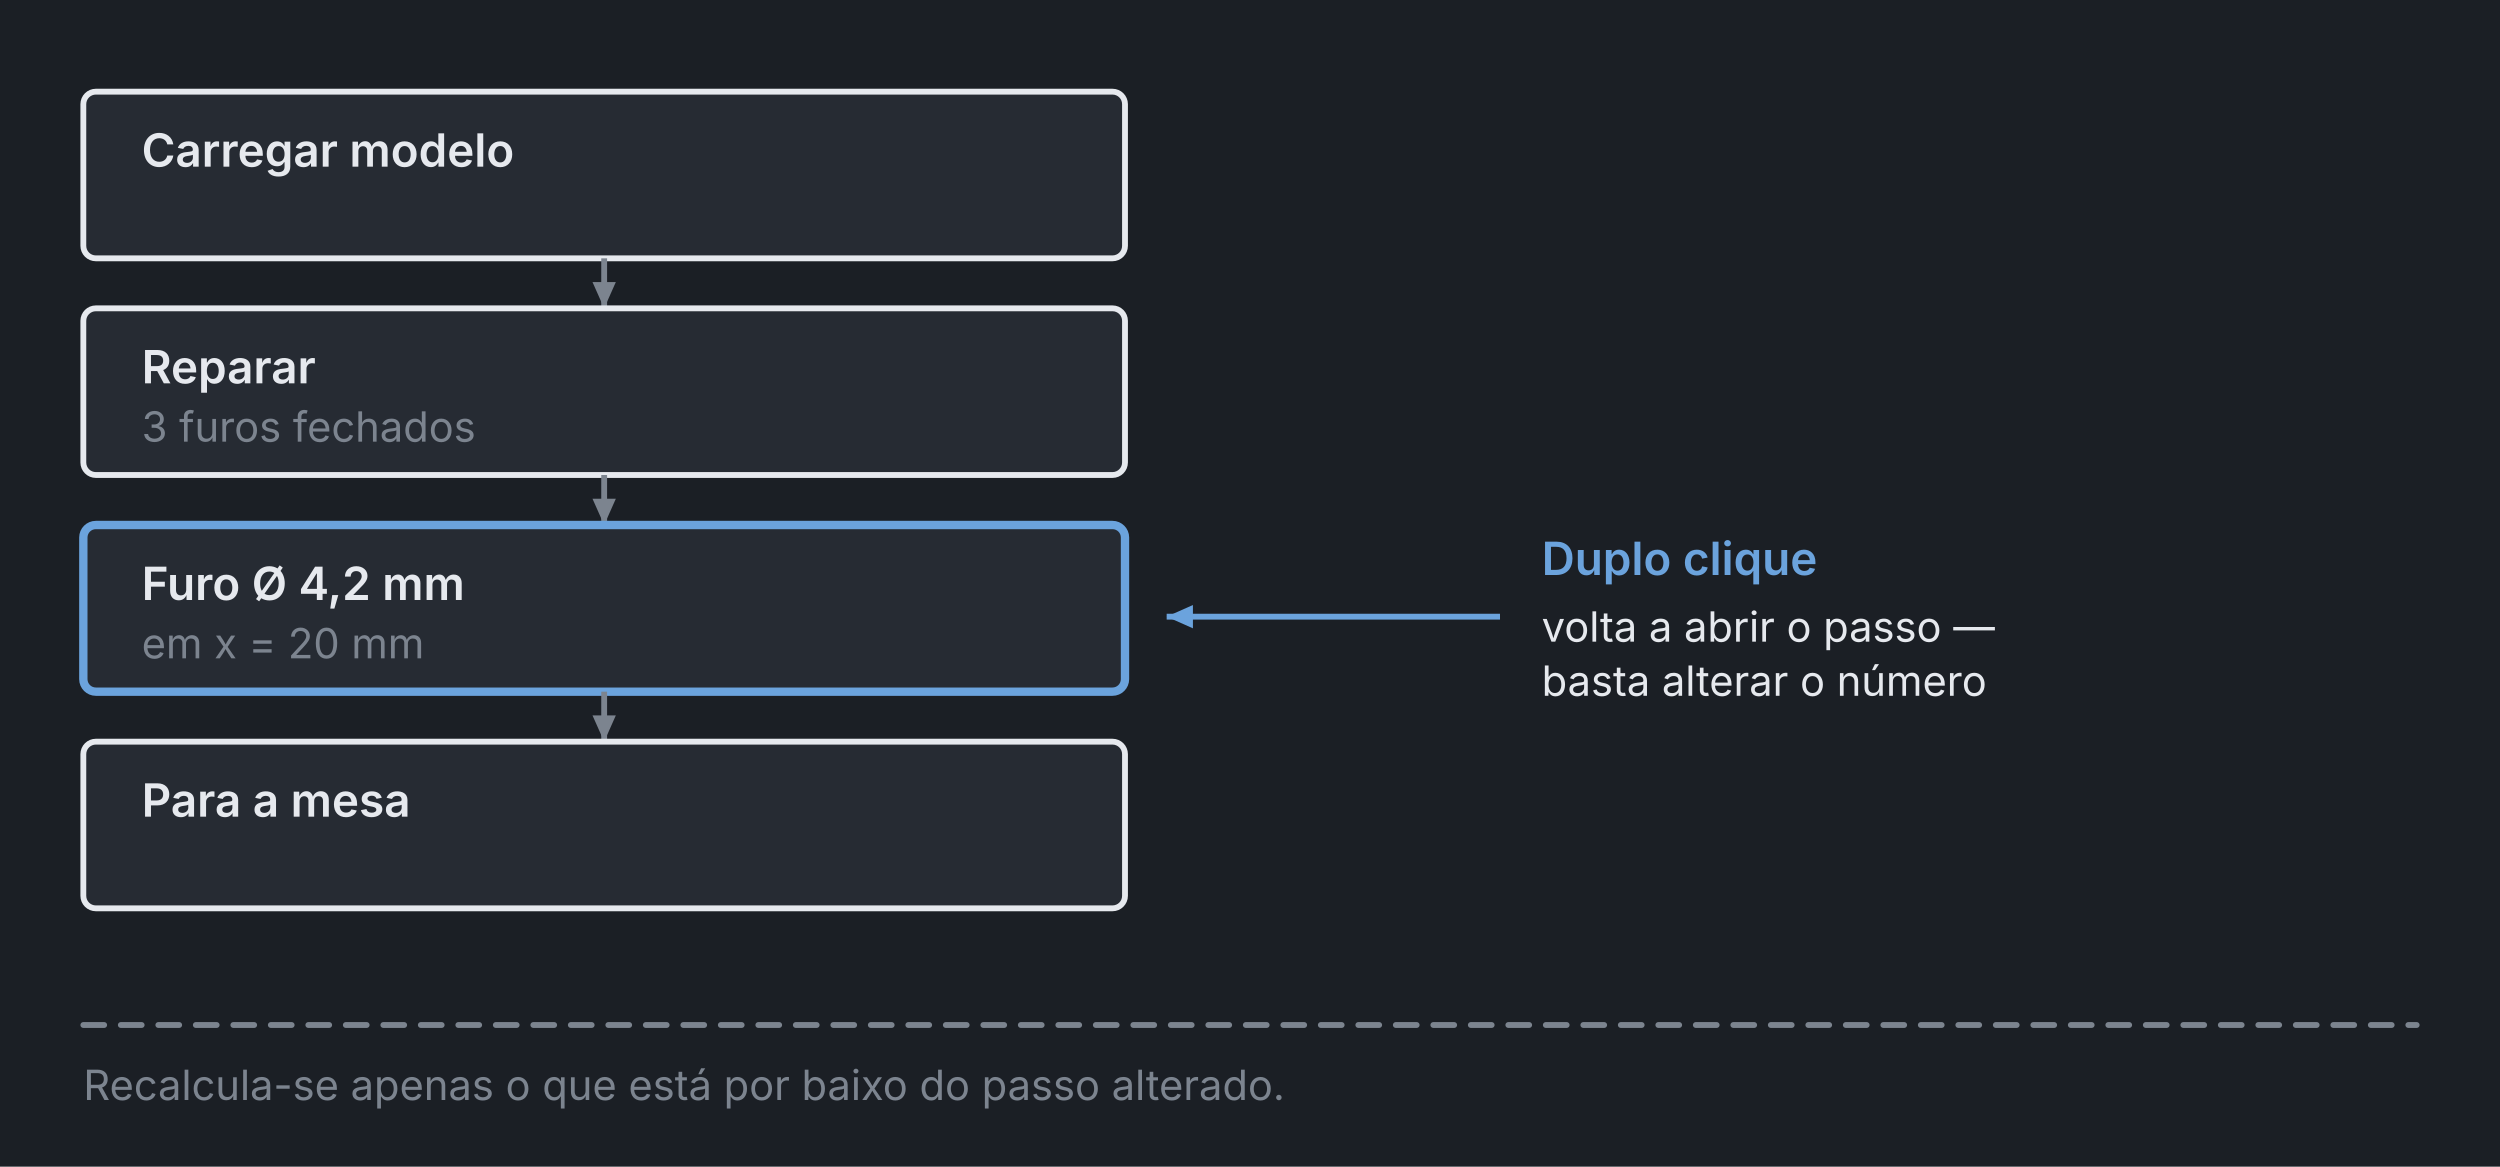
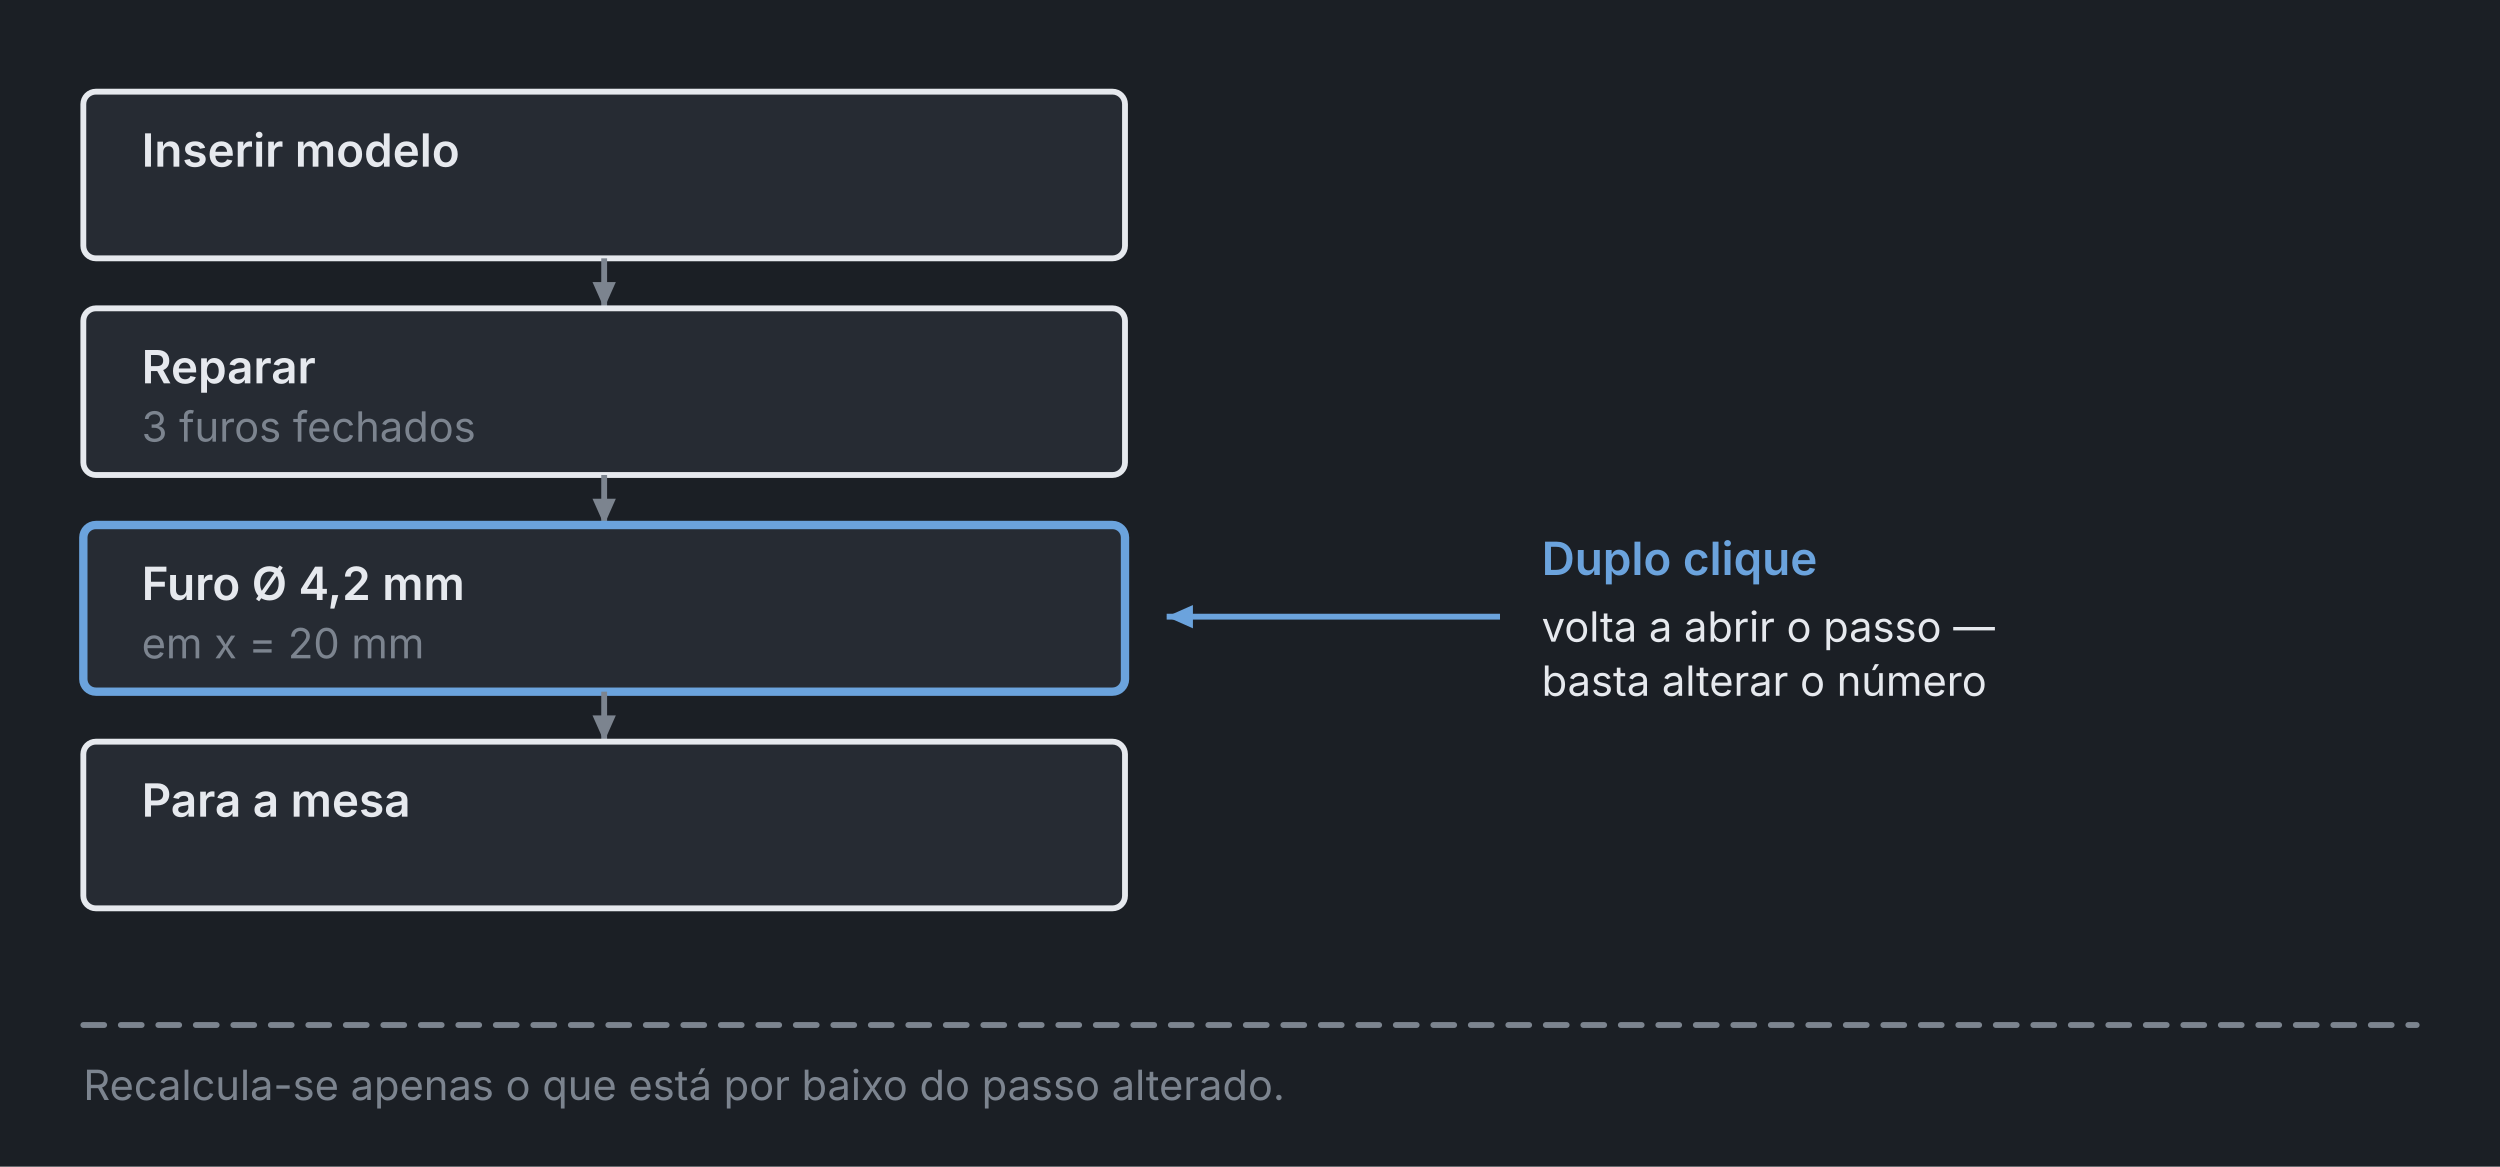
<svg xmlns="http://www.w3.org/2000/svg" viewBox="0 0 600 280" width="600" height="280">
  <defs>
    <marker id="arrow7c848f" viewBox="0 0 10 10" refX="9" refY="5" markerWidth="5" markerHeight="5" orient="auto-start-reverse">
      <path d="M 0 1 L 9 5 L 0 9 z" fill="#7c848f" />
    </marker>
    <marker id="arrow6ba3dd" viewBox="0 0 10 10" refX="9" refY="5" markerWidth="5" markerHeight="5" orient="auto-start-reverse">
      <path d="M 0 1 L 9 5 L 0 9 z" fill="#6ba3dd" />
    </marker>
  </defs>
  <rect x="0" y="0" width="600" height="280" fill="#1b1f25" />
  <rect x="20" y="22" width="250" height="40" rx="3" fill="#262b33" stroke="#e6e9ee" stroke-width="1.4" />
-   <text x="34" y="40" fill="#e6e9ee" font-size="11" font-family="system-ui, -apple-system, Segoe UI, sans-serif" text-anchor="start" font-weight="600">Carregar modelo</text>
+   <text x="34" y="40" fill="#e6e9ee" font-size="11" font-family="system-ui, -apple-system, Segoe UI, sans-serif" text-anchor="start" font-weight="600">Inserir modelo</text>
  <line x1="145" y1="62" x2="145" y2="74" stroke="#7c848f" stroke-width="1.4" marker-end="url(#arrow7c848f)" />
  <rect x="20" y="74" width="250" height="40" rx="3" fill="#262b33" stroke="#e6e9ee" stroke-width="1.4" />
  <text x="34" y="92" fill="#e6e9ee" font-size="11" font-family="system-ui, -apple-system, Segoe UI, sans-serif" text-anchor="start" font-weight="600">Reparar</text>
  <text x="34" y="106" fill="#7c848f" font-size="10" font-family="system-ui, -apple-system, Segoe UI, sans-serif" text-anchor="start">3 furos fechados</text>
  <line x1="145" y1="114" x2="145" y2="126" stroke="#7c848f" stroke-width="1.4" marker-end="url(#arrow7c848f)" />
  <rect x="20" y="126" width="250" height="40" rx="3" fill="#262b33" stroke="#6ba3dd" stroke-width="2" />
  <text x="34" y="144" fill="#e6e9ee" font-size="11" font-family="system-ui, -apple-system, Segoe UI, sans-serif" text-anchor="start" font-weight="600">Furo Ø 4,2 mm</text>
  <text x="34" y="158" fill="#7c848f" font-size="10" font-family="system-ui, -apple-system, Segoe UI, sans-serif" text-anchor="start">em x = 20 mm</text>
  <line x1="145" y1="166" x2="145" y2="178" stroke="#7c848f" stroke-width="1.4" marker-end="url(#arrow7c848f)" />
  <rect x="20" y="178" width="250" height="40" rx="3" fill="#262b33" stroke="#e6e9ee" stroke-width="1.4" />
  <text x="34" y="196" fill="#e6e9ee" font-size="11" font-family="system-ui, -apple-system, Segoe UI, sans-serif" text-anchor="start" font-weight="600">Para a mesa</text>
  <line x1="360" y1="148" x2="280" y2="148" stroke="#6ba3dd" stroke-width="1.4" marker-end="url(#arrow6ba3dd)" />
  <text x="370" y="138" fill="#6ba3dd" font-size="11" font-family="system-ui, -apple-system, Segoe UI, sans-serif" text-anchor="start" font-weight="600">Duplo clique</text>
  <text x="370" y="154" fill="#e6e9ee" font-size="10" font-family="system-ui, -apple-system, Segoe UI, sans-serif" text-anchor="start">volta a abrir o passo —</text>
  <text x="370" y="167" fill="#e6e9ee" font-size="10" font-family="system-ui, -apple-system, Segoe UI, sans-serif" text-anchor="start">basta alterar o número</text>
  <line x1="20" y1="246" x2="580" y2="246" stroke="#7c848f" stroke-width="1.4" stroke-dasharray="5 4" stroke-linecap="round" />
  <text x="20" y="264" fill="#7c848f" font-size="10" font-family="system-ui, -apple-system, Segoe UI, sans-serif" text-anchor="start">Recalcula-se apenas o que está por baixo do passo alterado.</text>
</svg>
